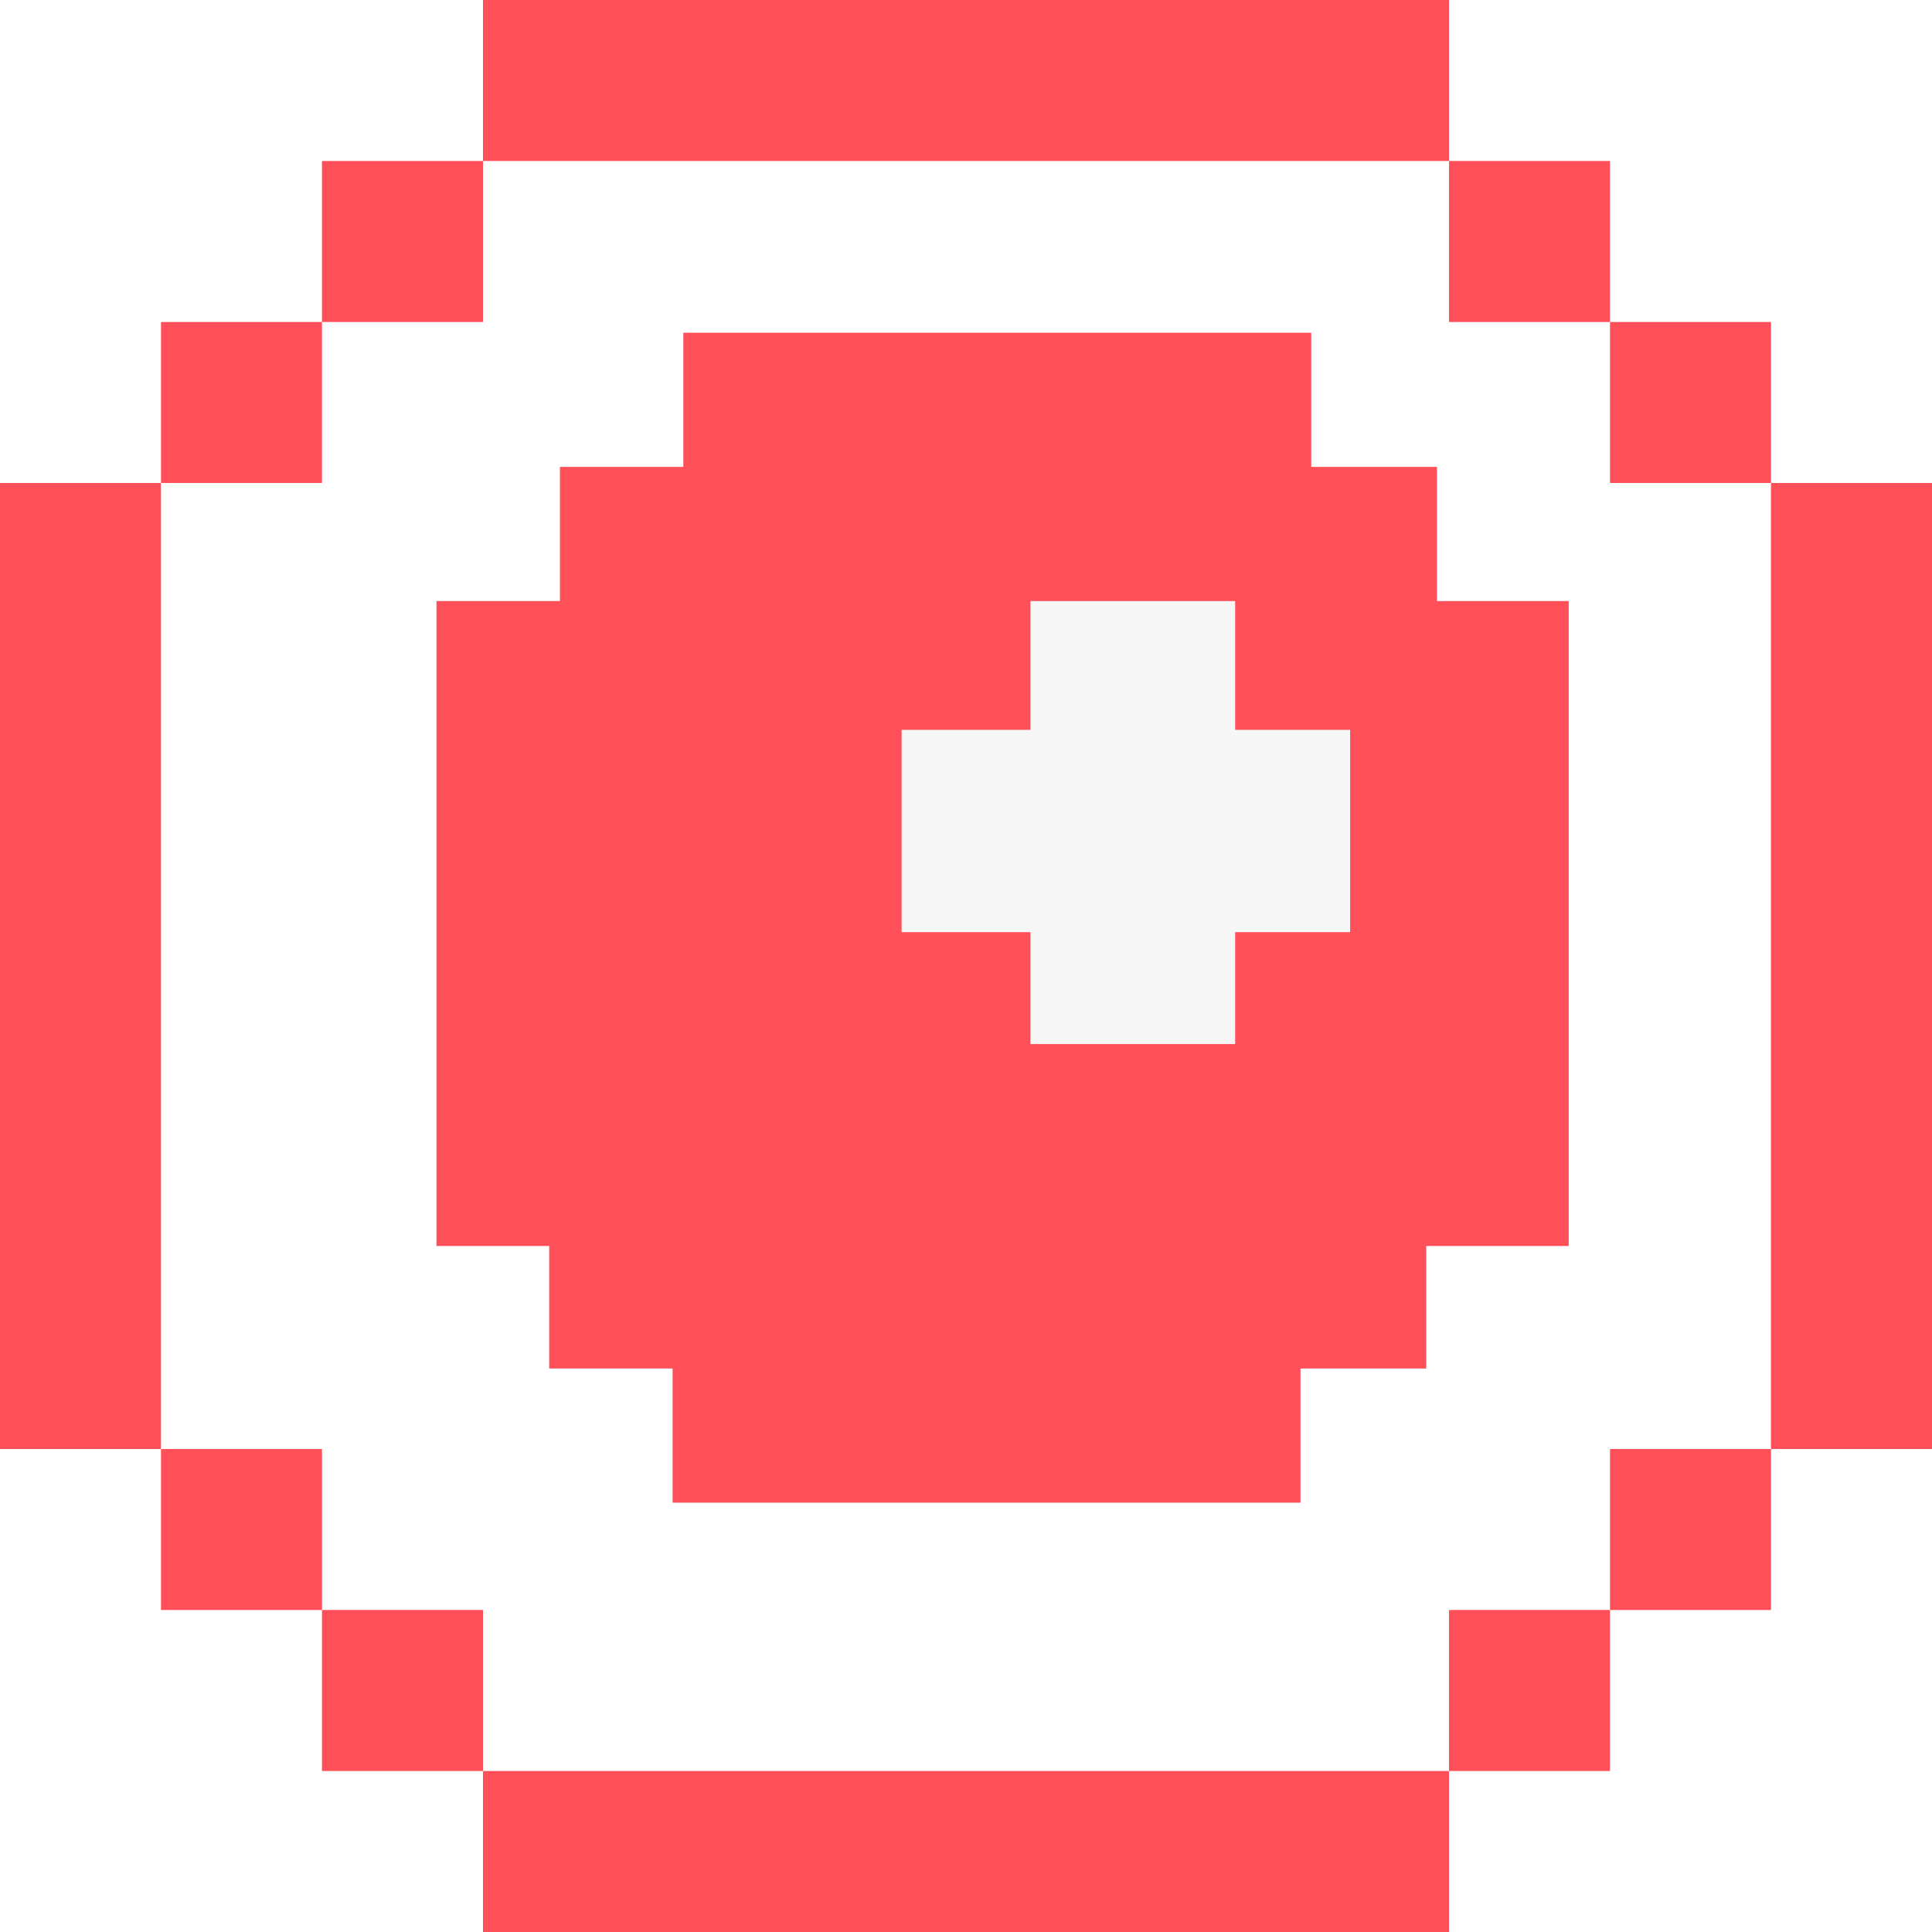
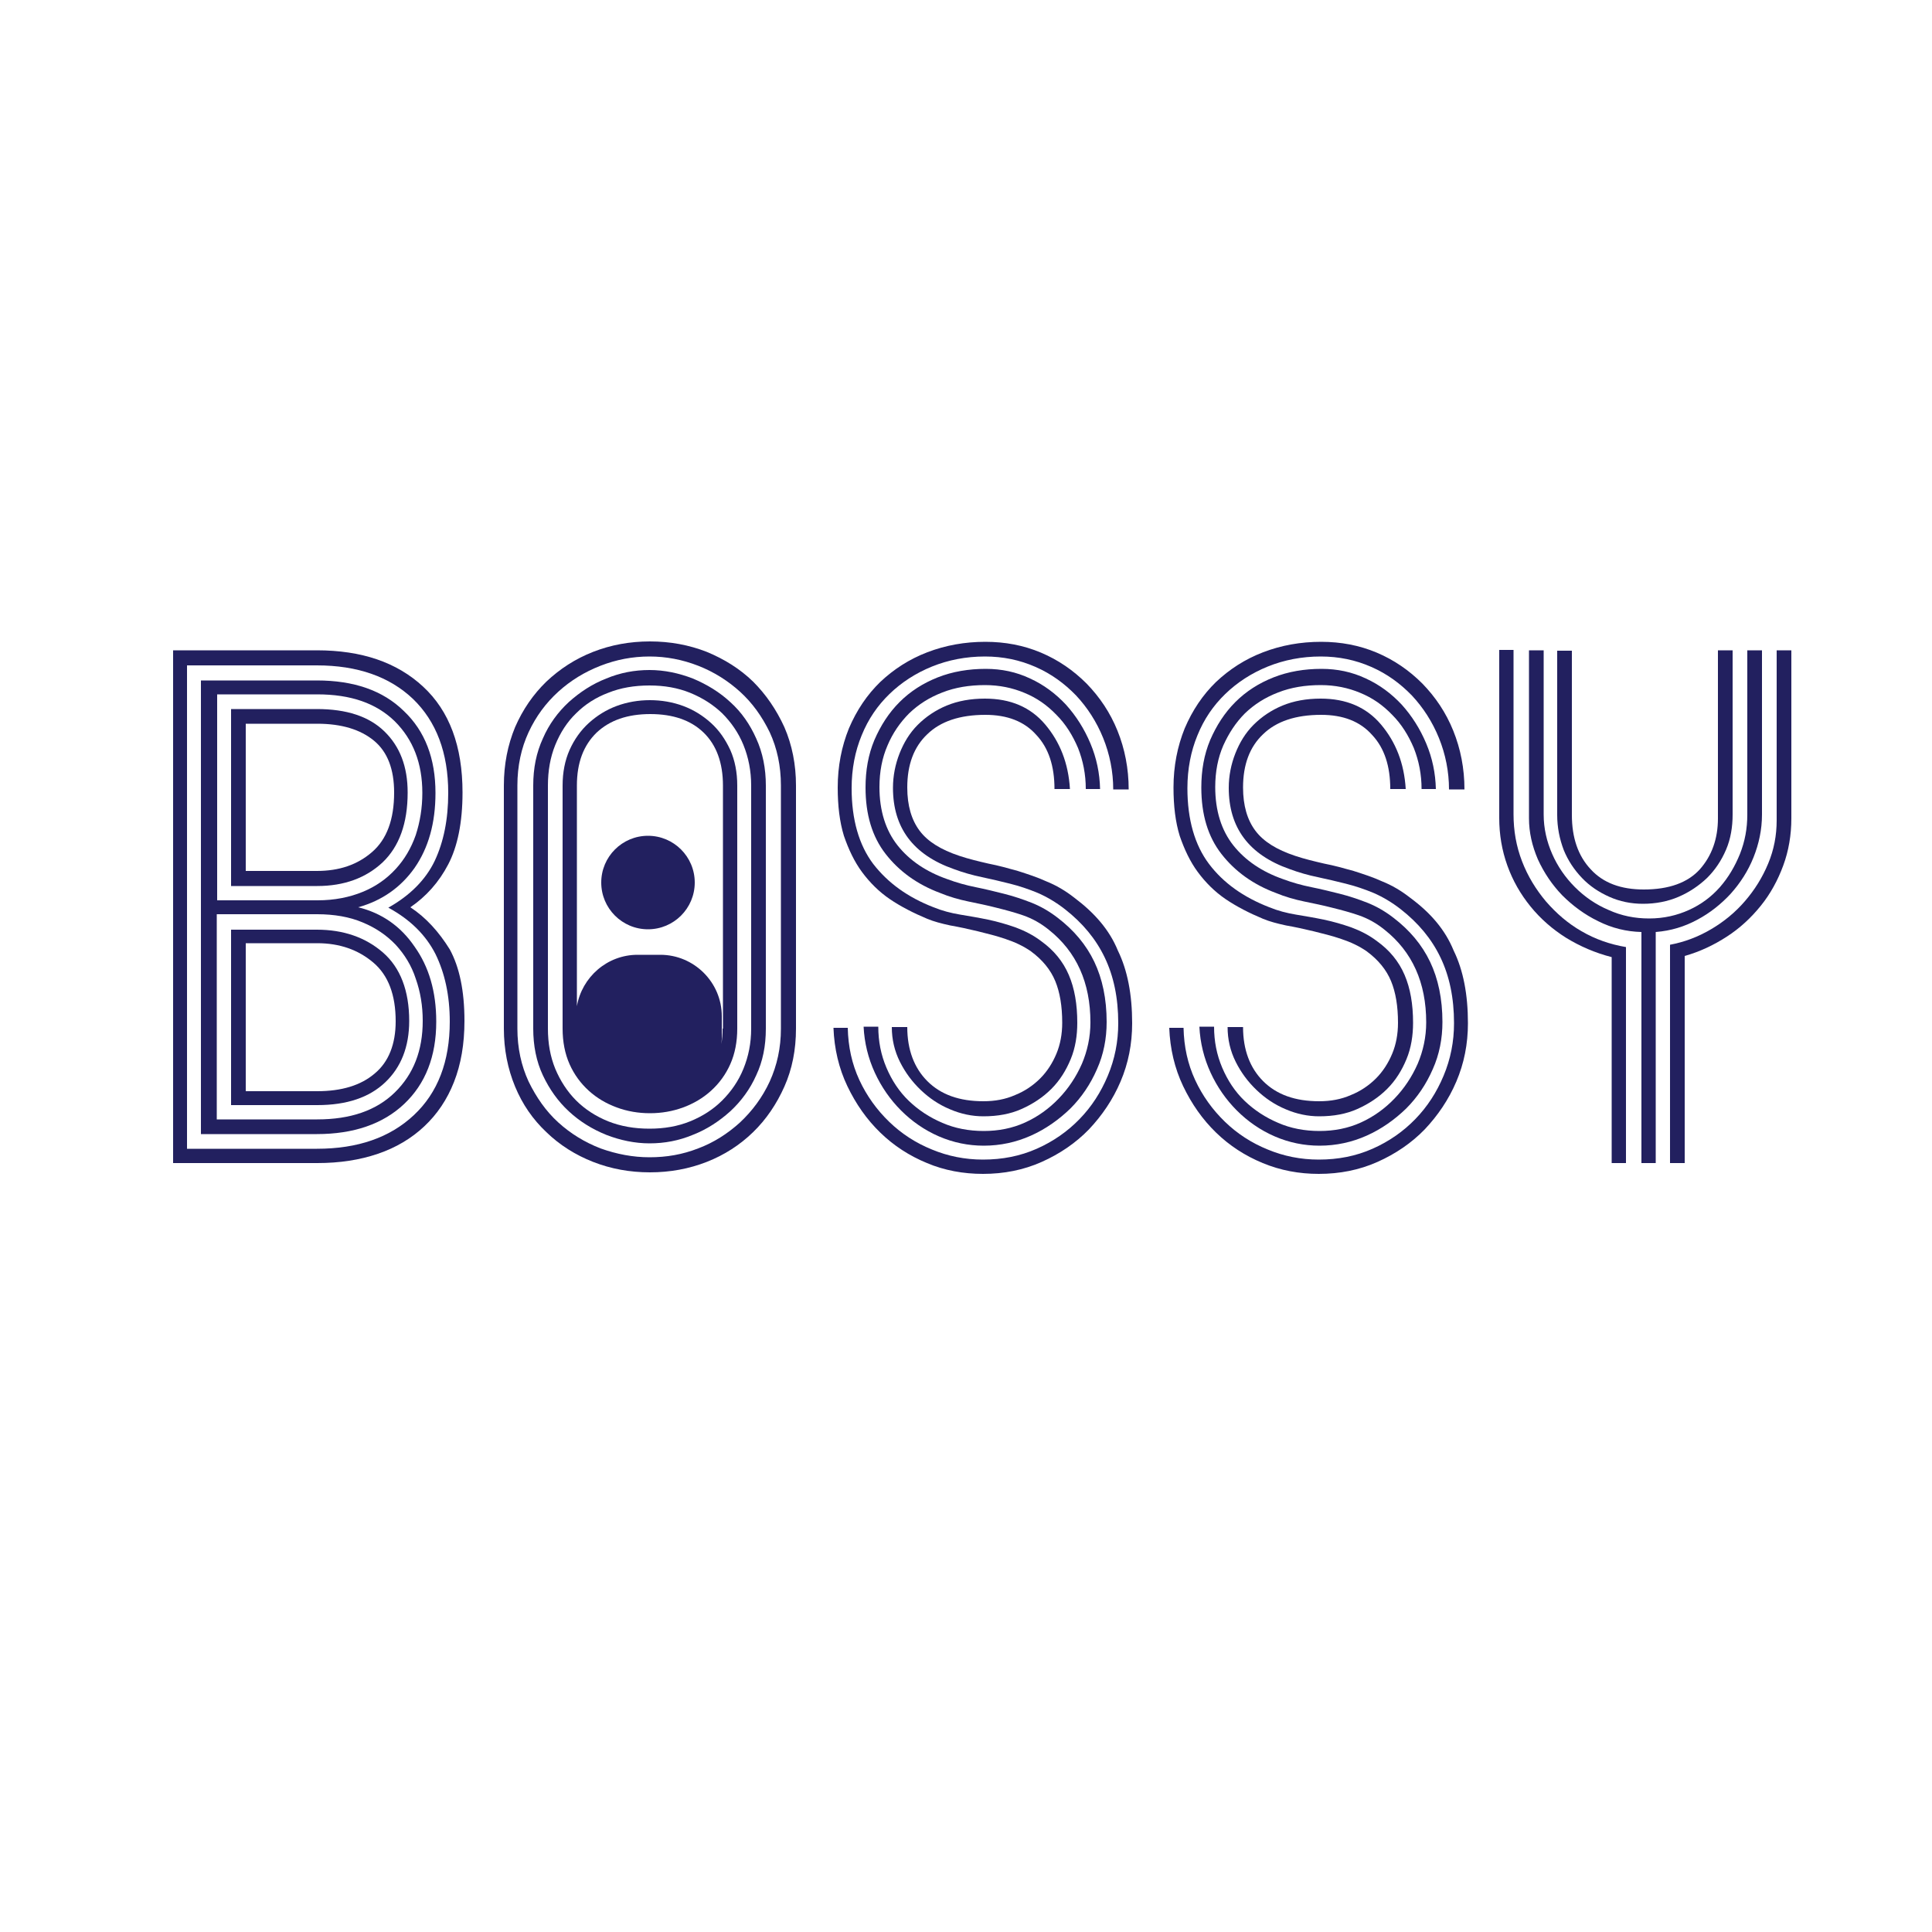
- <svg xmlns="http://www.w3.org/2000/svg" width="72px" height="72px" viewBox="0 0 72 72" version="1.1">
-   <defs />
-   <g id="Page-1" stroke="none" stroke-width="1" fill="none" fill-rule="evenodd">
-     <g id="Desktop-Home-Copy-5" transform="translate(-684, -50)">
-       <g id="Group-3" transform="translate(684, 50)">
-         <g id="Page-1">
-           <polygon id="Fill-1" fill="#FF4F58" points="25.466 19.4 48.866 19.4 48.866 12.4 25.466 12.4" />
-           <polygon id="Fill-2" fill="#FF4F58" points="20.867 24.4 53.552 24.4 53.552 17.4 20.867 17.4" />
-           <path d="M18,0 L18,6 L24,6 L29.999,6 L36,6 L42,6 L47.999,6 L54,6 L54,0 L18,0 Z M54,12 L60,12 L60,5.999 L54,5.999 L54,12 Z M11.999,6 L11.999,12 L6,12 L6,18 L0,18 L0,24 L0,30 L0,36 L0,42 L0,48 L0,54 L6,54 L6,48 L6,42 L6,36 L6,30 L6,24 L6,18 L11.999,18 L11.999,12 L18,12 L18,6 L11.999,6 Z M60,18 L66,18 L66,12 L60,12 L60,18 Z M65.999,18 L65.999,24 L65.999,30 L65.999,36 L65.999,42 L65.999,48 L65.999,54 L72,54 L72,18 L65.999,18 Z M60,60 L66,60 L66,54 L60,54 L60,60 Z M6,60 L12,60 L12,54 L6,54 L6,60 Z M54,66 L60,66 L60,59.999 L54,59.999 L54,66 Z M11.999,66 L18,66 L18,59.999 L11.999,59.999 L11.999,66 Z M47.999,66 L42,66 L36,66 L29.999,66 L24,66 L18,66 L18,72 L24,72 L29.999,72 L36,72 L42,72 L47.999,72 L54,72 L54,66 L47.999,66 Z" id="Fill-3" fill="#FF4F58" />
-           <polygon id="Fill-4" fill="#FF4F58" points="25.066 56 48.466 56 48.466 49 25.066 49" />
-           <polygon id="Fill-5" fill="#FF4F58" points="20.467 51 53.152 51 53.152 44 20.467 44" />
-           <polygon id="Fill-6" fill="#FF4F58" points="16.266 46.435 58.461 46.435 58.461 22.4 16.266 22.4" />
-           <polygon id="Fill-7" fill="#F7F7F7" points="33.6 34.738 50.316 34.738 50.316 27.2 33.6 27.2" />
-           <polygon id="Fill-8" fill="#F7F7F7" points="38.4 38.91 46.031 38.91 46.031 22.4 38.4 22.4" />
-         </g>
-       </g>
-     </g>
+ <svg xmlns="http://www.w3.org/2000/svg" version="1.1" id="Layer_1" x="0px" y="0px" viewBox="0 0 500 500" style="enable-background:new 0 0 500 500;" xml:space="preserve">
+   <style type="text/css">
+ 	.st0{fill:#22205F;}
+ </style>
+   <g>
+     <path class="st0" d="M99,223.2c4.3-4.1,6.5-10.1,6.5-18.1c0-6.7-2-11.9-6-15.8c-4-3.9-9.8-5.8-17.5-5.8H59.8v45.8h22.3   C89.1,229.3,94.7,227.2,99,223.2z M63.6,187.3h18.5c6.3,0,11.2,1.5,14.7,4.4c3.5,2.9,5.2,7.4,5.2,13.4c0,7-1.9,12.1-5.7,15.4   c-3.8,3.3-8.5,4.9-14.3,4.9H63.6V187.3z" />
+     <path class="st0" d="M106.2,234.8c4.1-2.8,7.4-6.5,9.8-11.1c2.4-4.6,3.7-10.8,3.7-18.6c0-12-3.4-21.1-10.2-27.4   c-6.8-6.3-15.9-9.4-27.5-9.4H44.8V301h37.3c5.8,0,11-0.8,15.7-2.4c4.7-1.6,8.7-4,12-7.1c3.3-3.1,5.9-6.9,7.7-11.5   c1.8-4.6,2.7-9.8,2.7-15.8c0-7.8-1.3-13.9-3.8-18.5C113.6,241.2,110.3,237.5,106.2,234.8z M107.1,288.6c-6.2,5.8-14.5,8.7-25.1,8.7   H48.4V172.2h33.6c10.5,0,18.8,2.9,24.9,8.7c6,5.8,9.1,13.9,9.1,24.3c0,6.9-1.2,12.7-3.5,17.6c-2.3,4.8-6.3,8.9-12,12.1   c5.7,3.1,9.7,7.1,12.2,12c2.4,4.9,3.7,10.7,3.7,17.5C116.4,274.7,113.3,282.8,107.1,288.6z" />
+     <path class="st0" d="M92.7,234.8c6.1-1.7,11-5.1,14.6-10.2c3.6-5.2,5.4-11.6,5.4-19.4c0-8.9-2.7-16-8.2-21.2   c-5.4-5.3-12.9-7.9-22.5-7.9h-30v117.4h30c9.5,0,17.1-2.6,22.6-7.8c5.5-5.2,8.3-12.3,8.3-21.3c0-7.8-1.9-14.2-5.6-19.4   C103.7,239.7,98.8,236.3,92.7,234.8z M56.1,179.7h26c8.7,0,15.3,2.3,20.1,7c4.7,4.7,7.1,10.8,7.1,18.5c0,3.9-0.6,7.5-1.7,10.9   c-1.2,3.4-2.9,6.3-5.2,8.8c-2.3,2.5-5.1,4.5-8.5,5.9c-3.4,1.4-7.3,2.2-11.7,2.2h-26V179.7z M109.4,264.2c0,7.7-2.4,13.8-7.2,18.5   c-4.8,4.7-11.5,7-20.1,7h-26v-53.1h26c4.4,0,8.4,0.7,11.7,2.1c3.4,1.4,6.2,3.3,8.6,5.8c2.3,2.5,4.1,5.4,5.2,8.8   C108.8,256.7,109.4,260.3,109.4,264.2z" />
+     <path class="st0" d="M99.1,246.5c-4.5-3.9-10.2-5.9-17.1-5.9H59.8V286h22.3c7.7,0,13.5-2,17.6-5.9c4.1-3.9,6.2-9.2,6.2-15.9   C105.9,256.4,103.6,250.4,99.1,246.5z M97,277.8c-3.6,3.1-8.6,4.6-14.9,4.6H63.6v-38.3h18.5c5.8,0,10.6,1.7,14.5,5   c3.9,3.3,5.8,8.4,5.8,15.2C102.4,270.2,100.6,274.8,97,277.8z" />
+     <path class="st0" d="M194.9,176.4c-3.4-3.3-7.4-5.8-12-7.7c-4.6-1.8-9.5-2.7-14.7-2.7c-5.2,0-10.1,0.9-14.7,2.7   c-4.6,1.8-8.6,4.4-12.1,7.7c-3.4,3.3-6.1,7.2-8.1,11.8c-1.9,4.6-2.9,9.6-2.9,15.1v62.9c0,5.4,1,10.4,2.9,15   c1.9,4.6,4.6,8.5,8.1,11.8c3.4,3.3,7.5,5.9,12.1,7.7c4.6,1.8,9.5,2.7,14.7,2.7c5.2,0,10.1-0.9,14.7-2.7c4.6-1.8,8.6-4.4,12-7.7   c3.4-3.3,6.1-7.3,8.1-11.8c2-4.5,3-9.5,3-15v-62.9c0-5.4-1-10.5-3-15.1C200.9,183.6,198.2,179.7,194.9,176.4z M202.1,266.2   c0,5-1,9.5-2.9,13.7c-1.9,4.1-4.5,7.6-7.7,10.6c-3.2,2.9-6.8,5.2-10.8,6.7c-4.1,1.6-8.2,2.3-12.6,2.3c-4.3,0-8.5-0.8-12.7-2.3   c-4.1-1.6-7.7-3.8-10.9-6.7c-3.2-2.9-5.7-6.5-7.7-10.6c-1.9-4.1-2.9-8.7-2.9-13.7v-62.9c0-5.1,1-9.7,2.9-13.8   c1.9-4.1,4.5-7.6,7.7-10.5c3.2-2.9,6.8-5.1,10.9-6.7c4.1-1.6,8.3-2.4,12.7-2.4c4.3,0,8.5,0.8,12.6,2.4c4.1,1.6,7.7,3.9,10.8,6.7   c3.2,2.9,5.7,6.4,7.7,10.5c1.9,4.1,2.9,8.7,2.9,13.8V266.2z" />
+     <path class="st0" d="M189,181.7c-2.8-2.6-6.1-4.6-9.7-6.1c-3.6-1.4-7.4-2.2-11.2-2.2c-3.9,0-7.6,0.7-11.2,2.2   c-3.6,1.4-6.8,3.5-9.7,6.1c-2.8,2.6-5.1,5.7-6.7,9.4c-1.7,3.7-2.5,7.7-2.5,12.2v62.9c0,4.4,0.8,8.5,2.5,12.1   c1.7,3.6,3.9,6.7,6.7,9.3c2.8,2.6,6,4.6,9.7,6.1c3.6,1.4,7.4,2.2,11.2,2.2c3.9,0,7.6-0.7,11.2-2.2c3.6-1.4,6.8-3.5,9.7-6.1   c2.8-2.6,5.1-5.7,6.7-9.3c1.7-3.6,2.5-7.6,2.5-12.1v-62.9c0-4.4-0.8-8.5-2.5-12.2C194.1,187.5,191.9,184.3,189,181.7z M194.4,266.2   c0,3.8-0.7,7.2-2,10.4c-1.3,3.2-3.2,5.9-5.5,8.2c-2.3,2.3-5.1,4.1-8.3,5.4c-3.2,1.3-6.7,1.9-10.5,1.9c-3.9,0-7.4-0.6-10.7-1.9   c-3.2-1.3-6-3.1-8.3-5.4c-2.3-2.3-4.1-5.1-5.4-8.2c-1.3-3.2-1.9-6.6-1.9-10.4v-62.9c0-3.8,0.6-7.3,1.9-10.5c1.3-3.2,3.1-6,5.4-8.2   c2.3-2.3,5.1-4.1,8.3-5.3c3.2-1.3,6.8-1.9,10.7-1.9c3.8,0,7.3,0.6,10.5,1.9c3.2,1.3,6,3.1,8.3,5.3c2.3,2.3,4.2,5,5.5,8.2   c1.3,3.2,2,6.7,2,10.5V266.2z" />
+     <path class="st0" d="M184,187.1c-2.1-1.9-4.5-3.4-7.2-4.4c-2.7-1-5.6-1.5-8.6-1.5s-5.9,0.5-8.6,1.5c-2.7,1-5.1,2.5-7.2,4.4   c-2.1,1.9-3.8,4.3-5,7c-1.2,2.7-1.8,5.8-1.8,9.2v62.9c0,3.4,0.6,6.5,1.8,9.2c1.2,2.7,2.9,5,5,6.9c2.1,1.9,4.5,3.3,7.2,4.3   c2.7,1,5.6,1.5,8.6,1.5s5.9-0.5,8.6-1.5c2.7-1,5.1-2.4,7.2-4.3c2.1-1.9,3.8-4.2,5-6.9c1.2-2.7,1.8-5.8,1.8-9.2v-62.9   c0-3.4-0.6-6.5-1.8-9.2C187.7,191.3,186.1,189,184,187.1z M187,266.2c0,1.4-0.1,2.7-0.3,4c0-0.4,0.1-0.9,0.1-1.3V263   c0-8.8-7.2-15.9-15.9-15.9h-5.9c-7.9,0-14.4,5.8-15.7,13.3v-57.1c0-5.9,1.7-10.4,5.1-13.7c3.4-3.2,8-4.8,13.9-4.8   c5.9,0,10.5,1.6,13.8,4.8c3.3,3.2,5,7.8,5,13.7V266.2z" />
+     <path class="st0" d="M235.3,184.6c2.4-2.3,5.2-4.1,8.6-5.4c3.3-1.3,7-1.9,11-1.9c3.7,0,7.1,0.7,10.2,2c3.2,1.3,5.9,3.2,8.3,5.7   c2.4,2.4,4.2,5.3,5.6,8.6c1.3,3.3,2,6.8,2,10.6h3.7c-0.1-4.1-0.9-8-2.5-11.8c-1.6-3.8-3.7-7.1-6.3-10c-2.7-2.9-5.8-5.2-9.3-6.8   c-3.6-1.7-7.4-2.5-11.5-2.5c-4.4,0-8.6,0.7-12.4,2.2c-3.8,1.5-7.1,3.6-9.9,6.4c-2.8,2.8-4.9,6.1-6.5,9.8c-1.6,3.8-2.3,7.9-2.3,12.3   c0,7,1.7,12.7,5.2,17.2c3.5,4.5,8.2,7.9,14.1,10.1c2.4,1,4.9,1.7,7.3,2.2c2.4,0.5,4.9,1,7.2,1.6c2.4,0.6,4.7,1.2,7,2   c2.3,0.8,4.5,2,6.6,3.7c7.2,5.7,10.8,13.7,10.8,24c0,3.8-0.8,7.4-2.2,10.7c-1.5,3.4-3.5,6.4-6,9c-2.5,2.6-5.4,4.7-8.7,6.2   c-3.3,1.5-6.9,2.2-10.7,2.2c-3.9,0-7.5-0.7-10.7-2.1c-3.3-1.4-6.2-3.3-8.7-5.7c-2.5-2.4-4.4-5.3-5.8-8.6c-1.4-3.3-2.1-6.8-2.1-10.6   h-3.8c0.2,4.2,1.2,8.2,2.9,11.9c1.7,3.7,4,7,6.8,9.8c2.8,2.8,6.1,5.1,9.8,6.7c3.7,1.6,7.6,2.4,11.6,2.4c4.3,0,8.4-0.9,12.2-2.6   c3.8-1.7,7.2-4.1,10.2-7c2.9-2.9,5.2-6.3,6.9-10.2c1.7-3.8,2.5-7.9,2.5-12.2c0-6-1.1-11.2-3.2-15.6c-2.1-4.4-5.3-8.2-9.5-11.4   c-2.2-1.7-4.5-3-6.8-3.9c-2.3-0.9-4.7-1.7-7.1-2.3c-2.4-0.6-4.8-1.2-7.3-1.7c-2.5-0.5-5-1.2-7.4-2.1c-5.4-1.9-9.7-4.8-12.8-8.7   c-3.1-3.9-4.7-9-4.7-15.1c0-4,0.7-7.6,2.1-10.8C231,189.8,232.9,187,235.3,184.6z" />
+     <path class="st0" d="M223.1,225.7c2,2.7,4.4,5.1,7.2,7c2.8,1.9,6.1,3.6,9.7,5.1c1.7,0.7,3.6,1.2,5.9,1.7c2.3,0.4,4.6,0.9,7.1,1.5   c2.4,0.6,4.9,1.2,7.2,2c2.4,0.8,4.6,1.8,6.6,3.2c3,2.2,5.1,4.8,6.3,7.7c1.2,2.9,1.8,6.5,1.8,10.8c0,2.9-0.5,5.6-1.5,8   c-1,2.4-2.4,4.6-4.2,6.4c-1.8,1.8-4,3.3-6.5,4.3c-2.5,1.1-5.2,1.6-8.2,1.6c-6.2,0-11-1.7-14.5-5.2c-3.4-3.4-5.2-8.1-5.2-14h-4   c0,3.2,0.7,6.2,2.1,9c1.4,2.8,3.2,5.2,5.4,7.3c2.2,2.1,4.7,3.8,7.6,5c2.8,1.2,5.7,1.8,8.6,1.8c3.7,0,7-0.6,9.9-1.9   c2.9-1.3,5.5-3,7.7-5.2c2.2-2.2,3.8-4.8,5-7.7c1.2-2.9,1.7-6.1,1.7-9.4c0-4.8-0.7-8.9-2.2-12.4c-1.5-3.5-3.9-6.4-7.1-8.7   c-2.1-1.6-4.3-2.7-6.7-3.6c-2.3-0.8-4.7-1.5-7.1-2c-2.4-0.5-4.8-0.9-7.2-1.3c-2.4-0.4-4.7-1-6.9-1.9c-6.7-2.6-11.8-6.3-15.6-11.2   c-3.7-4.9-5.6-11.5-5.6-19.6c0-5,0.9-9.6,2.6-13.7c1.7-4.2,4.1-7.7,7.2-10.7c3.1-3,6.8-5.4,11-7.1c4.2-1.7,8.8-2.6,13.7-2.6   c4.7,0,9,0.9,13.1,2.7c4.1,1.8,7.5,4.3,10.5,7.4c2.9,3.1,5.3,6.8,7,11c1.7,4.2,2.6,8.7,2.6,13.3h4c0-5.4-1-10.5-2.9-15.2   c-1.9-4.7-4.6-8.7-8-12.2c-3.4-3.4-7.3-6.1-11.8-8c-4.5-1.9-9.3-2.8-14.4-2.8c-5.3,0-10.3,0.9-15,2.7c-4.7,1.8-8.7,4.4-12.2,7.7   c-3.4,3.3-6.1,7.3-8.1,12c-1.9,4.7-2.9,9.8-2.9,15.3c0,4.8,0.5,8.9,1.6,12.5C219.6,219.8,221.1,223,223.1,225.7z" />
+     <path class="st0" d="M278,232.3c-2.3-1.8-4.7-3.2-7.2-4.2c-2.4-1.1-4.9-1.9-7.4-2.7c-2.5-0.7-5-1.4-7.6-1.9c-2.6-0.6-5.1-1.2-7.5-2   c-4.8-1.6-8.2-3.7-10.3-6.5c-2.1-2.8-3.2-6.5-3.2-11.2c0-5.9,1.7-10.5,5.2-13.8c3.4-3.3,8.4-5,15-5c5.7,0,10.1,1.7,13.2,5.2   c3.2,3.4,4.7,8.1,4.7,14h4c-0.4-6.7-2.6-12.2-6.4-16.7c-3.8-4.5-9-6.7-15.6-6.7c-3.7,0-7,0.6-9.9,1.8c-2.9,1.2-5.4,2.9-7.5,5   c-2.1,2.1-3.6,4.6-4.7,7.4c-1.1,2.8-1.7,5.8-1.7,8.9c0,10.3,5.2,17.3,15.7,21c2.4,0.9,4.9,1.6,7.3,2.1c2.4,0.5,4.9,1.1,7.3,1.7   c2.4,0.6,4.8,1.4,7.2,2.4c2.3,1,4.7,2.4,7,4.2c4.6,3.6,8,7.7,10.3,12.5c2.3,4.8,3.5,10.4,3.5,17c0,4.8-0.9,9.3-2.7,13.6   c-1.8,4.3-4.2,8-7.3,11.2c-3.1,3.2-6.8,5.8-11.1,7.7c-4.3,1.9-8.9,2.8-13.9,2.8c-4.7,0-9.1-0.9-13.2-2.6c-4.2-1.7-7.9-4.1-11.1-7.2   c-3.2-3.1-5.8-6.7-7.7-10.8c-1.9-4.1-2.9-8.6-3-13.5h-3.7c0.2,5.4,1.4,10.5,3.6,15.1c2.2,4.6,5,8.6,8.5,12c3.5,3.4,7.5,6,12.1,7.9   c4.5,1.9,9.4,2.8,14.5,2.8c5.4,0,10.5-1,15.2-3.1c4.7-2.1,8.8-4.9,12.2-8.4c3.4-3.6,6.2-7.7,8.2-12.4c2-4.7,3-9.7,3-15.1   c0-7.4-1.2-13.7-3.7-18.8C287.1,240.6,283.2,236.2,278,232.3z" />
+     <path class="st0" d="M364.9,232.3c-2.3-1.8-4.7-3.2-7.2-4.2c-2.4-1.1-4.9-1.9-7.4-2.7c-2.5-0.7-5-1.4-7.6-1.9   c-2.6-0.6-5.1-1.2-7.5-2c-4.8-1.6-8.2-3.7-10.3-6.5c-2.1-2.8-3.2-6.5-3.2-11.2c0-5.9,1.7-10.5,5.2-13.8c3.4-3.3,8.4-5,15-5   c5.7,0,10.1,1.7,13.2,5.2c3.2,3.4,4.7,8.1,4.7,14h4c-0.4-6.7-2.6-12.2-6.4-16.7c-3.8-4.5-9-6.7-15.6-6.7c-3.7,0-7,0.6-9.9,1.8   c-2.9,1.2-5.4,2.9-7.5,5c-2.1,2.1-3.6,4.6-4.7,7.4c-1.1,2.8-1.7,5.8-1.7,8.9c0,10.3,5.2,17.3,15.7,21c2.4,0.9,4.9,1.6,7.3,2.1   c2.4,0.5,4.9,1.1,7.3,1.7c2.4,0.6,4.8,1.4,7.2,2.4c2.3,1,4.7,2.4,7,4.2c4.6,3.6,8,7.7,10.3,12.5c2.3,4.8,3.5,10.4,3.5,17   c0,4.8-0.9,9.3-2.7,13.6c-1.8,4.3-4.2,8-7.3,11.2c-3.1,3.2-6.8,5.8-11.1,7.7c-4.3,1.9-8.9,2.8-13.9,2.8c-4.7,0-9.1-0.9-13.2-2.6   c-4.2-1.7-7.9-4.1-11.1-7.2c-3.2-3.1-5.8-6.7-7.7-10.8c-1.9-4.1-2.9-8.6-3-13.5h-3.7c0.2,5.4,1.4,10.5,3.6,15.1   c2.2,4.6,5,8.6,8.5,12c3.5,3.4,7.5,6,12.1,7.9c4.6,1.9,9.4,2.8,14.5,2.8c5.4,0,10.5-1,15.2-3.1c4.7-2.1,8.8-4.9,12.2-8.4   c3.4-3.6,6.2-7.7,8.2-12.4c2-4.7,3-9.7,3-15.1c0-7.4-1.2-13.7-3.7-18.8C374,240.6,370.2,236.2,364.9,232.3z" />
+     <path class="st0" d="M322.2,184.6c2.4-2.3,5.2-4.1,8.6-5.4c3.3-1.3,7-1.9,11-1.9c3.7,0,7.1,0.7,10.2,2c3.2,1.3,5.9,3.2,8.3,5.7   c2.4,2.4,4.2,5.3,5.6,8.6c1.3,3.3,2,6.8,2,10.6h3.7c-0.1-4.1-0.9-8-2.5-11.8c-1.6-3.8-3.7-7.1-6.3-10c-2.7-2.9-5.8-5.2-9.3-6.8   c-3.6-1.7-7.4-2.5-11.5-2.5c-4.4,0-8.6,0.7-12.4,2.2c-3.8,1.5-7.1,3.6-9.9,6.4c-2.8,2.8-4.9,6.1-6.5,9.8c-1.6,3.8-2.3,7.9-2.3,12.3   c0,7,1.7,12.7,5.2,17.2s8.2,7.9,14.1,10.1c2.4,1,4.9,1.7,7.3,2.2c2.4,0.5,4.9,1,7.2,1.6c2.4,0.6,4.7,1.2,7,2c2.3,0.8,4.5,2,6.6,3.7   c7.2,5.7,10.8,13.7,10.8,24c0,3.8-0.8,7.4-2.2,10.7c-1.5,3.4-3.5,6.4-6,9c-2.5,2.6-5.4,4.7-8.7,6.2c-3.3,1.5-6.9,2.2-10.7,2.2   c-3.9,0-7.5-0.7-10.7-2.1c-3.3-1.4-6.2-3.3-8.7-5.7c-2.5-2.4-4.4-5.3-5.8-8.6c-1.4-3.3-2.1-6.8-2.1-10.6h-3.8   c0.2,4.2,1.2,8.2,2.9,11.9c1.7,3.7,4,7,6.8,9.8s6.1,5.1,9.8,6.7c3.7,1.6,7.6,2.4,11.6,2.4c4.3,0,8.4-0.9,12.2-2.6   c3.8-1.7,7.2-4.1,10.2-7c2.9-2.9,5.2-6.3,6.9-10.2c1.7-3.8,2.5-7.9,2.5-12.2c0-6-1.1-11.2-3.2-15.6c-2.1-4.4-5.3-8.2-9.5-11.4   c-2.2-1.7-4.5-3-6.8-3.9c-2.3-0.9-4.7-1.7-7.1-2.3c-2.4-0.6-4.8-1.2-7.3-1.7c-2.5-0.5-5-1.2-7.4-2.1c-5.4-1.9-9.7-4.8-12.8-8.7   c-3.1-3.9-4.7-9-4.7-15.1c0-4,0.7-7.6,2.1-10.8C318,189.8,319.8,187,322.2,184.6z" />
+     <path class="st0" d="M310,225.7c2,2.7,4.4,5.1,7.2,7c2.8,1.9,6.1,3.6,9.7,5.1c1.7,0.7,3.6,1.2,5.9,1.7c2.3,0.4,4.6,0.9,7.1,1.5   c2.4,0.6,4.9,1.2,7.2,2c2.4,0.8,4.6,1.8,6.6,3.2c3,2.2,5.1,4.8,6.3,7.7c1.2,2.9,1.8,6.5,1.8,10.8c0,2.9-0.5,5.6-1.5,8   c-1,2.4-2.4,4.6-4.2,6.4c-1.8,1.8-4,3.3-6.5,4.3c-2.5,1.1-5.2,1.6-8.2,1.6c-6.2,0-11-1.7-14.5-5.2c-3.4-3.4-5.2-8.1-5.2-14h-4   c0,3.2,0.7,6.2,2.1,9c1.4,2.8,3.2,5.2,5.4,7.3c2.2,2.1,4.7,3.8,7.6,5c2.8,1.2,5.7,1.8,8.6,1.8c3.7,0,7-0.6,9.9-1.9   c2.9-1.3,5.5-3,7.7-5.2c2.2-2.2,3.8-4.8,5-7.7c1.2-2.9,1.7-6.1,1.7-9.4c0-4.8-0.7-8.9-2.2-12.4c-1.5-3.5-3.9-6.4-7.1-8.7   c-2.1-1.6-4.3-2.7-6.7-3.6c-2.3-0.8-4.7-1.5-7.1-2c-2.4-0.5-4.8-0.9-7.2-1.3c-2.4-0.4-4.7-1-6.9-1.9c-6.7-2.6-11.9-6.3-15.6-11.2   c-3.7-4.9-5.6-11.5-5.6-19.6c0-5,0.9-9.6,2.6-13.7c1.7-4.2,4.1-7.7,7.2-10.7c3.1-3,6.8-5.4,11-7.1c4.2-1.7,8.8-2.6,13.7-2.6   c4.7,0,9,0.9,13.1,2.7c4.1,1.8,7.5,4.3,10.5,7.4c2.9,3.1,5.3,6.8,7,11c1.7,4.2,2.6,8.7,2.6,13.3h4c0-5.4-1-10.5-2.9-15.2   c-1.9-4.7-4.6-8.7-8-12.2c-3.4-3.4-7.3-6.1-11.8-8c-4.5-1.9-9.3-2.8-14.4-2.8c-5.3,0-10.3,0.9-15,2.7c-4.7,1.8-8.7,4.4-12.2,7.7   c-3.4,3.3-6.1,7.3-8.1,12c-1.9,4.7-2.9,9.8-2.9,15.3c0,4.8,0.5,8.9,1.6,12.5C306.5,219.8,308,223,310,225.7z" />
+     <path class="st0" d="M409.4,227.2c2,2.1,4.4,3.7,7.1,4.9c2.7,1.2,5.6,1.8,8.7,1.8c3.3,0,6.4-0.6,9.2-1.8c2.8-1.2,5.3-2.9,7.4-4.9   c2.1-2.1,3.7-4.5,4.9-7.3s1.7-5.9,1.7-9.1v-42.5h-3.8v43.5c0,5.3-1.6,9.7-4.7,13.2c-3.1,3.4-7.9,5.2-14.5,5.2   c-5.9,0-10.5-1.7-13.7-5.2c-3.3-3.5-4.9-8.2-4.9-14.1v-42.5h-3.8v42.5c0,3.2,0.6,6.2,1.7,9.1C405.8,222.7,407.4,225.1,409.4,227.2z   " />
+     <path class="st0" d="M459.8,168.3v44c0,3.9-0.7,7.6-2.2,11.2c-1.5,3.6-3.5,6.8-6,9.7c-2.5,2.9-5.4,5.3-8.8,7.3   c-3.4,2-6.9,3.3-10.6,4V301h3.8v-53.6c3.9-1.1,7.5-2.8,10.9-5c3.4-2.2,6.3-4.9,8.8-8c2.5-3.1,4.4-6.6,5.8-10.4   c1.4-3.8,2.1-7.9,2.1-12.2v-43.5H459.8z" />
+     <path class="st0" d="M400.1,233.3c-2.6-3.1-4.7-6.5-6.2-10.4c-1.5-3.9-2.2-7.9-2.2-12.2v-42.5h-3.7v43.5c0,4.3,0.7,8.4,2.1,12.3   c1.4,3.9,3.4,7.4,6,10.6c2.6,3.2,5.7,5.9,9.2,8.1c3.6,2.2,7.5,3.9,11.8,5V301h3.7v-55.9c-4.1-0.7-7.9-2-11.5-4.1   C405.8,239,402.8,236.4,400.1,233.3z" />
+     <path class="st0" d="M447.9,231.3c2.5-2.8,4.5-5.9,5.9-9.4c1.4-3.5,2.2-7.2,2.2-11.1v-42.5h-3.8v42.5c0,3.6-0.6,6.9-1.9,10.2   c-1.3,3.2-3,6.1-5.2,8.6c-2.2,2.5-4.9,4.5-8,5.9c-3.1,1.4-6.5,2.2-10.3,2.2c-3.7,0-7.2-0.7-10.5-2.2c-3.3-1.4-6.2-3.4-8.7-5.9   c-2.5-2.5-4.5-5.4-5.9-8.6c-1.4-3.2-2.2-6.6-2.2-10.2v-42.5h-3.8v43.5c0,3.6,0.8,7.1,2.3,10.6c1.6,3.5,3.7,6.6,6.3,9.3   c2.7,2.7,5.8,5,9.3,6.7c3.6,1.8,7.3,2.7,11.2,2.8V301h3.7v-59.8c3.9-0.3,7.5-1.4,10.8-3.2C442.5,236.3,445.4,234,447.9,231.3z" />
+     <circle class="st0" cx="167.7" cy="228.4" r="12.1" />
  </g>
</svg>
